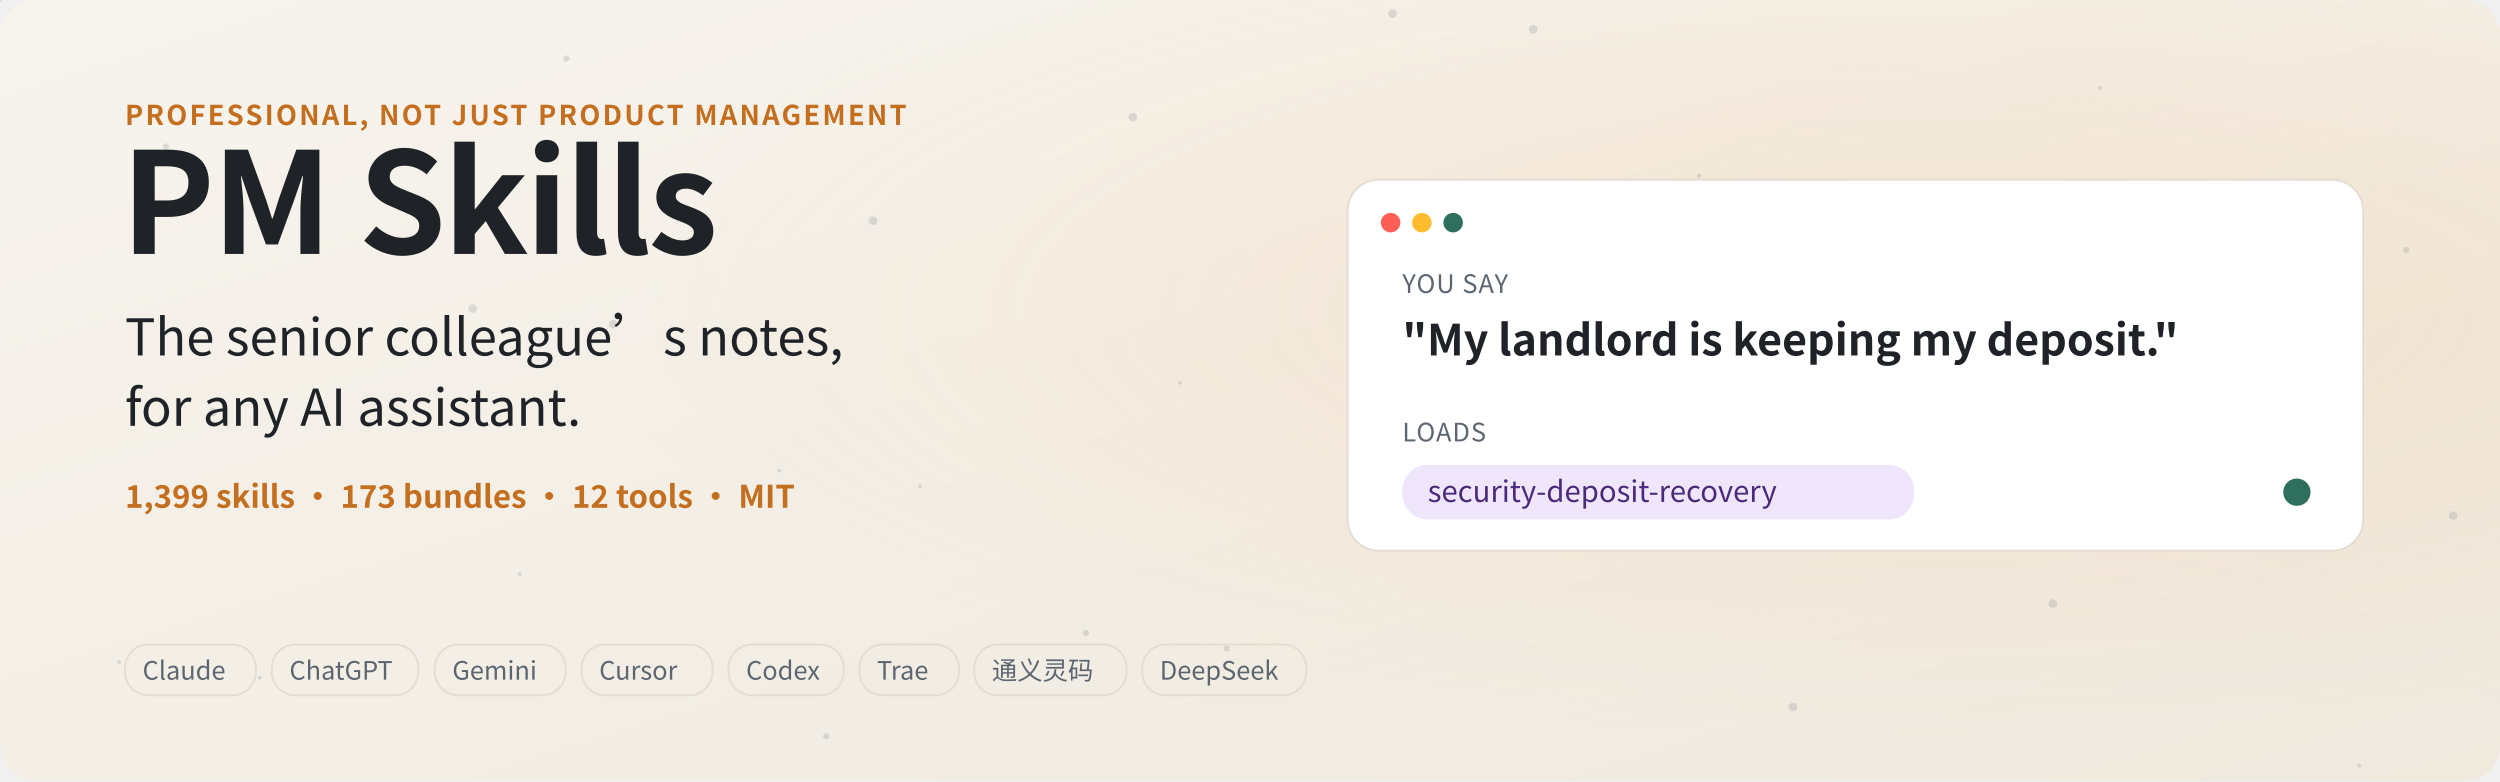
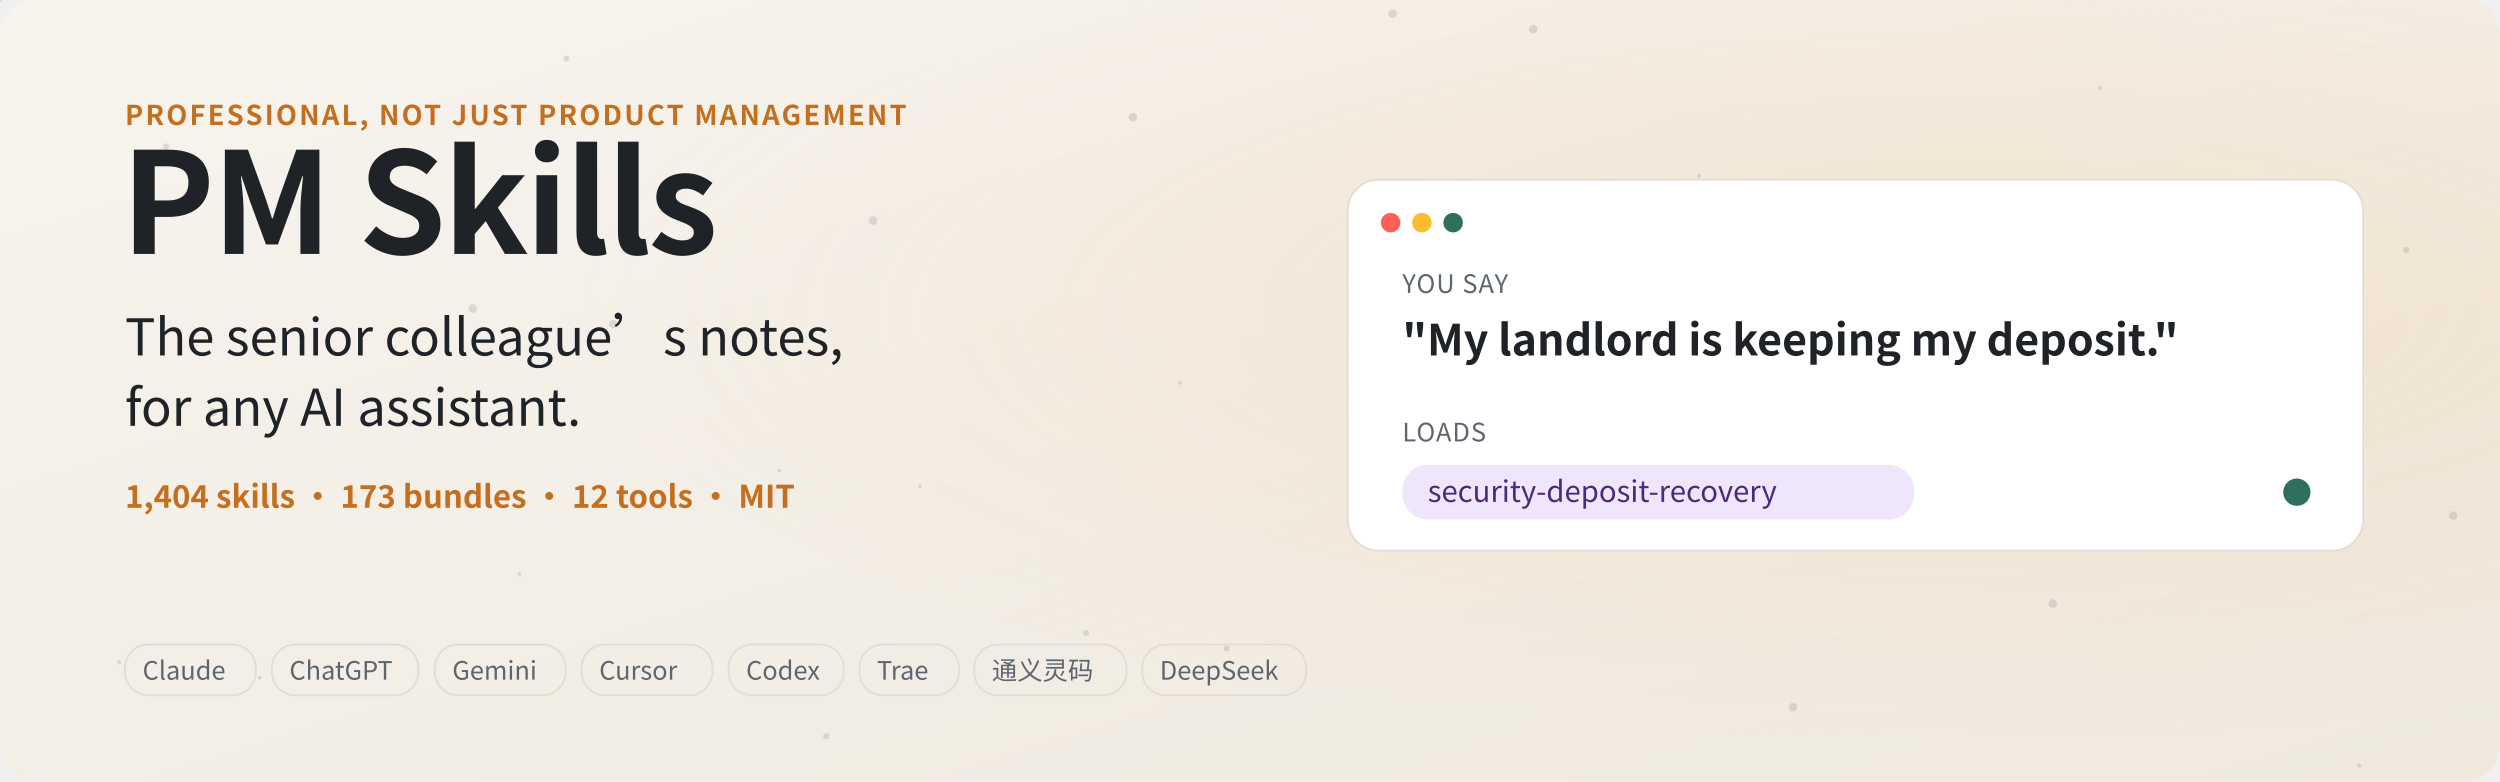
- <svg xmlns="http://www.w3.org/2000/svg" width="1280" height="400" viewBox="0 0 1280 400" role="img" aria-label="PM Skills: 1,399 professional skills for any AI assistant">
+ <svg xmlns="http://www.w3.org/2000/svg" width="1280" height="400" viewBox="0 0 1280 400" role="img" aria-label="PM Skills: 1,404 professional skills for any AI assistant">
  <defs>
    <radialGradient id="glow" cx="78%" cy="40%" r="55%">
      <stop offset="0" stop-color="#f2a65a" stop-opacity=".16" />
      <stop offset="1" stop-color="#f2a65a" stop-opacity="0" />
    </radialGradient>
    <linearGradient id="bgg" x1="0" y1="0" x2="1" y2="1">
      <stop offset="0" stop-color="#f7f4ee" />
      <stop offset="1" stop-color="#efe9de" />
    </linearGradient>
  </defs>
  <style>
text{font-family:-apple-system,BlinkMacSystemFont,"Segoe UI","PingFang SC","Hiragino Sans","Apple SD Gothic Neo","Noto Sans CJK SC","Malgun Gothic","Microsoft YaHei",sans-serif}
@keyframes s0{0%{opacity:0}2.67%{opacity:1}17.33%{opacity:1}20%{opacity:0}100%{opacity:0}}.s0{opacity:1;animation:s0 15s infinite}@keyframes s1{0%{opacity:0}20%{opacity:0}22.67%{opacity:1}37.33%{opacity:1}40%{opacity:0}100%{opacity:0}}.s1{opacity:0;animation:s1 15s infinite}@keyframes s2{0%{opacity:0}40%{opacity:0}42.67%{opacity:1}57.33%{opacity:1}60%{opacity:0}100%{opacity:0}}.s2{opacity:0;animation:s2 15s infinite}@keyframes s3{0%{opacity:0}60%{opacity:0}62.67%{opacity:1}77.33%{opacity:1}80%{opacity:0}100%{opacity:0}}.s3{opacity:0;animation:s3 15s infinite}@keyframes s4{0%{opacity:0}80%{opacity:0}82.67%{opacity:1}97.33%{opacity:1}100%{opacity:0}100%{opacity:0}}.s4{opacity:0;animation:s4 15s infinite}
@keyframes pulse{0%,100%{opacity:.55}50%{opacity:1}}.pulse{animation:pulse 3s ease-in-out infinite}
@keyframes rise{from{opacity:0;transform:translateY(8px)}to{opacity:1;transform:none}}.rise{animation:rise .9s ease-out both}
@media (prefers-reduced-motion: reduce){.s0{animation:none;opacity:1}.s1{animation:none;opacity:0}.s2{animation:none;opacity:0}.s3{animation:none;opacity:0}.s4{animation:none;opacity:0}.pulse,.rise{animation:none;opacity:1}}
</style>
  <rect width="1280" height="400" rx="18" fill="url(#bgg)" />
  <rect width="1280" height="400" rx="18" fill="url(#glow)" />
  <circle cx="0" cy="0" r="1" fill="#5d6670" opacity=".18" />
  <circle cx="157" cy="83" r="1.6" fill="#5d6670" opacity=".18" />
  <circle cx="314" cy="166" r="2.2" fill="#5d6670" opacity=".18" />
  <circle cx="471" cy="249" r="1" fill="#5d6670" opacity=".18" />
  <circle cx="628" cy="332" r="1.6" fill="#5d6670" opacity=".18" />
  <circle cx="785" cy="15" r="2.2" fill="#5d6670" opacity=".18" />
  <circle cx="942" cy="98" r="1" fill="#5d6670" opacity=".18" />
  <circle cx="1099" cy="181" r="1.6" fill="#5d6670" opacity=".18" />
  <circle cx="1256" cy="264" r="2.2" fill="#5d6670" opacity=".18" />
  <circle cx="133" cy="347" r="1" fill="#5d6670" opacity=".18" />
  <circle cx="290" cy="30" r="1.6" fill="#5d6670" opacity=".18" />
  <circle cx="447" cy="113" r="2.2" fill="#5d6670" opacity=".18" />
  <circle cx="604" cy="196" r="1" fill="#5d6670" opacity=".18" />
  <circle cx="761" cy="279" r="1.6" fill="#5d6670" opacity=".18" />
  <circle cx="918" cy="362" r="2.2" fill="#5d6670" opacity=".18" />
  <circle cx="1075" cy="45" r="1" fill="#5d6670" opacity=".18" />
  <circle cx="1232" cy="128" r="1.6" fill="#5d6670" opacity=".18" />
  <circle cx="109" cy="211" r="2.2" fill="#5d6670" opacity=".18" />
  <circle cx="266" cy="294" r="1" fill="#5d6670" opacity=".18" />
  <circle cx="423" cy="377" r="1.6" fill="#5d6670" opacity=".18" />
  <circle cx="580" cy="60" r="2.2" fill="#5d6670" opacity=".18" />
  <circle cx="737" cy="143" r="1" fill="#5d6670" opacity=".18" />
  <circle cx="894" cy="226" r="1.6" fill="#5d6670" opacity=".18" />
  <circle cx="1051" cy="309" r="2.2" fill="#5d6670" opacity=".18" />
  <circle cx="1208" cy="392" r="1" fill="#5d6670" opacity=".18" />
  <circle cx="85" cy="75" r="1.6" fill="#5d6670" opacity=".18" />
  <circle cx="242" cy="158" r="2.2" fill="#5d6670" opacity=".18" />
  <circle cx="399" cy="241" r="1" fill="#5d6670" opacity=".18" />
  <circle cx="556" cy="324" r="1.6" fill="#5d6670" opacity=".18" />
  <circle cx="713" cy="7" r="2.2" fill="#5d6670" opacity=".18" />
  <circle cx="870" cy="90" r="1" fill="#5d6670" opacity=".18" />
  <circle cx="1027" cy="173" r="1.6" fill="#5d6670" opacity=".18" />
  <circle cx="1184" cy="256" r="2.2" fill="#5d6670" opacity=".18" />
  <circle cx="61" cy="339" r="1" fill="#5d6670" opacity=".18" />
  <g class="rise">
    <text x="64" y="64" font-size="14" font-weight="700" fill="#c46f1f" letter-spacing=".08em">PROFESSIONAL, NOT JUST PRODUCT MANAGEMENT</text>
    <text x="62" y="130" font-size="72" font-weight="800" fill="#1f2328" letter-spacing="-.02em">PM Skills</text>
    <text x="64" y="182" font-size="26" fill="#1f2328">The senior colleague’s notes,</text>
    <text x="64" y="218" font-size="26" fill="#1f2328">for any AI assistant.</text>
-     <text x="64" y="260" font-size="16" font-weight="600" fill="#c46f1f">1,399 skills · 173 bundles · 12 tools · MIT</text>
+     <text x="64" y="260" font-size="16" font-weight="600" fill="#c46f1f">1,404 skills · 173 bundles · 12 tools · MIT</text>
  </g>
  <rect x="64" y="330" rx="12" height="26" width="67" fill="none" stroke="#e3ddd2" />
  <text x="73" y="348" font-size="13" fill="#5d6670">Claude</text>
  <rect x="139.2" y="330" rx="12" height="26" width="75" fill="none" stroke="#e3ddd2" />
  <text x="148.2" y="348" font-size="13" fill="#5d6670">ChatGPT</text>
  <rect x="222.6" y="330" rx="12" height="26" width="67" fill="none" stroke="#e3ddd2" />
  <text x="231.6" y="348" font-size="13" fill="#5d6670">Gemini</text>
  <rect x="297.8" y="330" rx="12" height="26" width="67" fill="none" stroke="#e3ddd2" />
  <text x="306.8" y="348" font-size="13" fill="#5d6670">Cursor</text>
  <rect x="373" y="330" rx="12" height="26" width="59" fill="none" stroke="#e3ddd2" />
  <text x="382" y="348" font-size="13" fill="#5d6670">Codex</text>
  <rect x="440" y="330" rx="12" height="26" width="51" fill="none" stroke="#e3ddd2" />
  <text x="449" y="348" font-size="13" fill="#5d6670">Trae</text>
  <rect x="498.8" y="330" rx="12" height="26" width="78" fill="none" stroke="#e3ddd2" />
  <text x="507.8" y="348" font-size="13" fill="#5d6670">通义灵码</text>
  <rect x="584.8" y="330" rx="12" height="26" width="84" fill="none" stroke="#e3ddd2" />
  <text x="593.8" y="348" font-size="13" fill="#5d6670">DeepSeek</text>
  <g>
    <rect x="690" y="92" width="520" height="190" rx="16" fill="#ffffff" stroke="#e3ddd2" />
    <circle cx="712" cy="114" r="5" fill="#ff5f57" />
    <circle cx="728" cy="114" r="5" fill="#febc2e" />
    <circle class="pulse" cx="744" cy="114" r="5" fill="#2f6f5e" />
    <g class="s0">
      <text x="718" y="150" font-size="13" fill="#5d6670" letter-spacing=".04em">YOU SAY</text>
      <text x="718" y="182" font-size="22" font-weight="600" fill="#1f2328">"My landlord is keeping my deposit."</text>
      <text x="718" y="226" font-size="13" fill="#5d6670" letter-spacing=".04em">LOADS</text>
      <rect x="718" y="238" rx="13" height="28" width="262" fill="#efe6fb" />
      <text x="731" y="257" font-size="15" font-family="ui-monospace,SFMono-Regular,Menlo,monospace" fill="#4b2a7a">security-deposit-recovery</text>
      <circle cx="1176" cy="252" r="7" fill="#2f6f5e" />
    </g>
    <g class="s1">
      <text x="718" y="150" font-size="13" fill="#5d6670" letter-spacing=".04em">YOU SAY</text>
      <text x="718" y="182" font-size="22" font-weight="600" fill="#1f2328">"Write the PRD for referrals."</text>
      <text x="718" y="226" font-size="13" fill="#5d6670" letter-spacing=".04em">LOADS</text>
      <rect x="718" y="238" rx="13" height="28" width="137.2" fill="#efe6fb" />
      <text x="731" y="257" font-size="15" font-family="ui-monospace,SFMono-Regular,Menlo,monospace" fill="#4b2a7a">prd-template</text>
      <circle cx="1176" cy="252" r="7" fill="#2f6f5e" />
    </g>
    <g class="s2">
      <text x="718" y="150" font-size="13" fill="#5d6670" letter-spacing=".04em">YOU SAY</text>
      <text x="718" y="182" font-size="22" font-weight="600" fill="#1f2328">"帮我写这周的周报"</text>
      <text x="718" y="226" font-size="13" fill="#5d6670" letter-spacing=".04em">LOADS</text>
      <rect x="718" y="238" rx="13" height="28" width="175.6" fill="#efe6fb" />
      <text x="731" y="257" font-size="15" font-family="ui-monospace,SFMono-Regular,Menlo,monospace" fill="#4b2a7a">cn-weekly-report</text>
      <circle cx="1176" cy="252" r="7" fill="#2f6f5e" />
    </g>
    <g class="s3">
      <text x="718" y="150" font-size="13" fill="#5d6670" letter-spacing=".04em">YOU SAY</text>
      <text x="718" y="182" font-size="22" font-weight="600" fill="#1f2328">"연말정산 어떻게 해요?"</text>
      <text x="718" y="226" font-size="13" fill="#5d6670" letter-spacing=".04em">LOADS</text>
      <rect x="718" y="238" rx="13" height="28" width="271.6" fill="#efe6fb" />
      <text x="731" y="257" font-size="15" font-family="ui-monospace,SFMono-Regular,Menlo,monospace" fill="#4b2a7a">kr-year-end-tax-settlement</text>
      <circle cx="1176" cy="252" r="7" fill="#2f6f5e" />
    </g>
    <g class="s4">
      <text x="718" y="150" font-size="13" fill="#5d6670" letter-spacing=".04em">YOU SAY</text>
      <text x="718" y="182" font-size="22" font-weight="600" fill="#1f2328">"Should we ship on Friday?"</text>
      <text x="718" y="226" font-size="13" fill="#5d6670" letter-spacing=".04em">LOADS</text>
      <rect x="718" y="238" rx="13" height="28" width="137.2" fill="#efe6fb" />
      <text x="731" y="257" font-size="15" font-family="ui-monospace,SFMono-Regular,Menlo,monospace" fill="#4b2a7a">ship-or-slip</text>
      <circle cx="1176" cy="252" r="7" fill="#2f6f5e" />
    </g>
  </g>
</svg>
